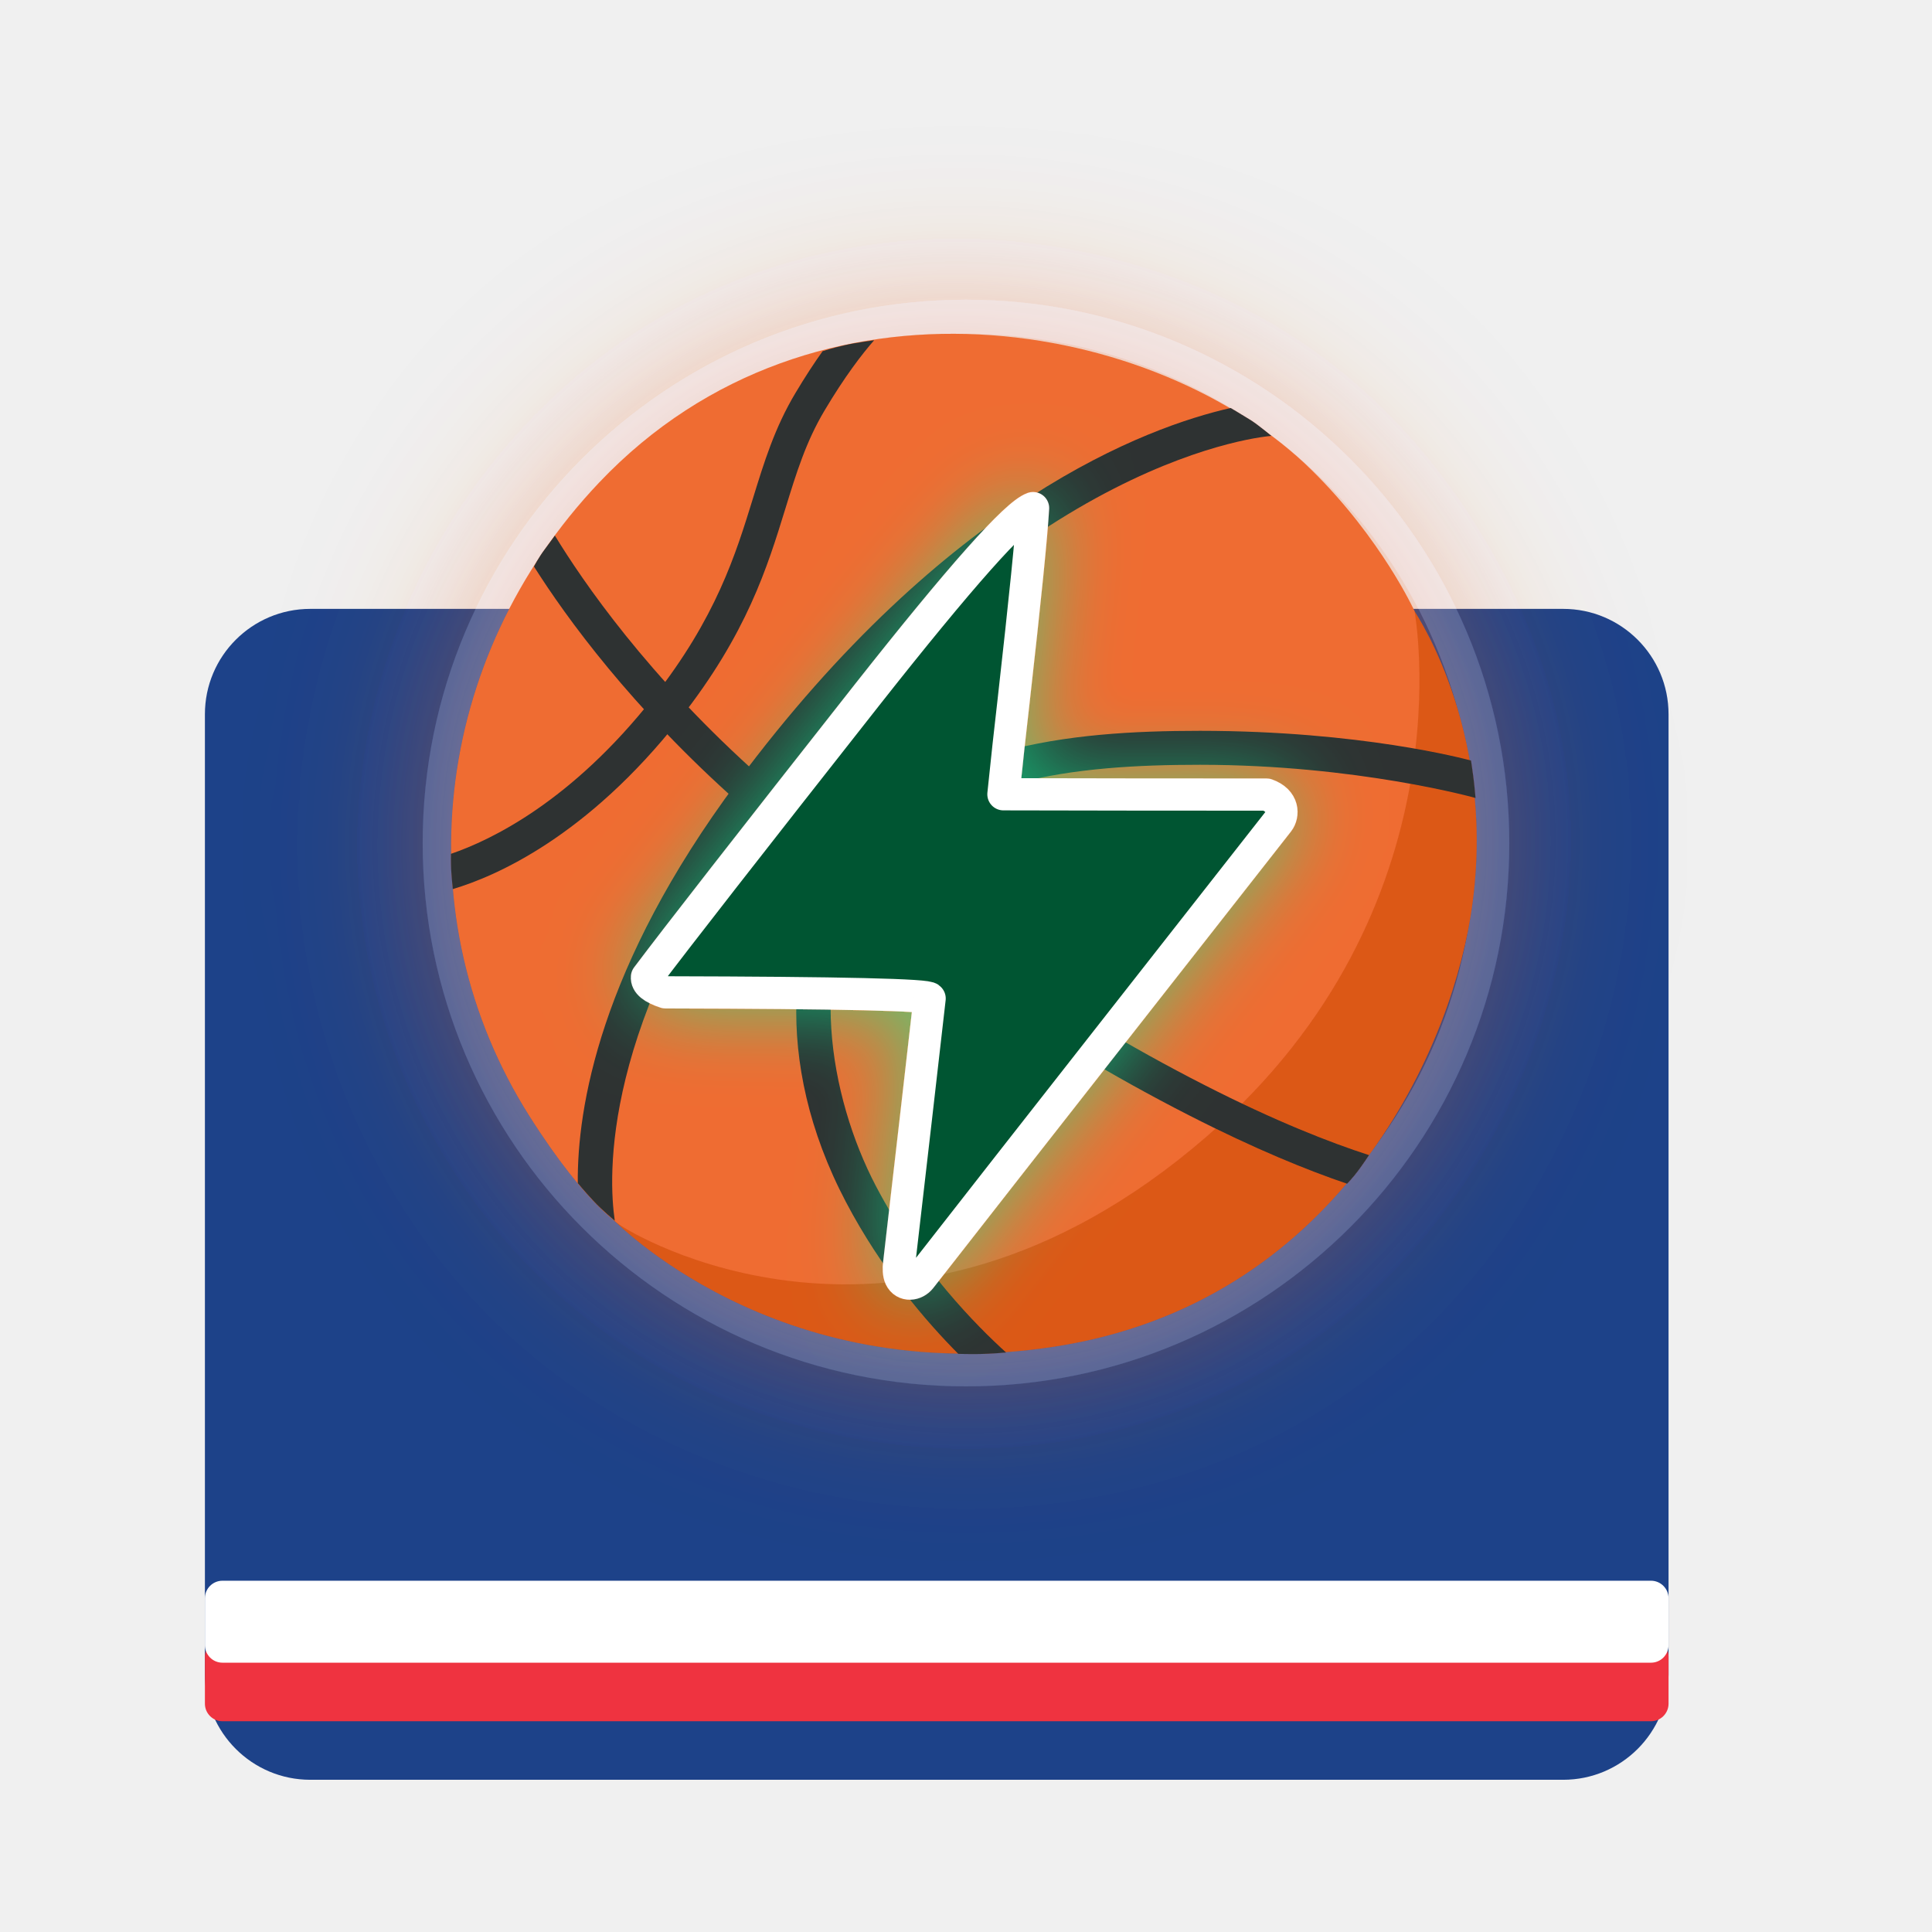
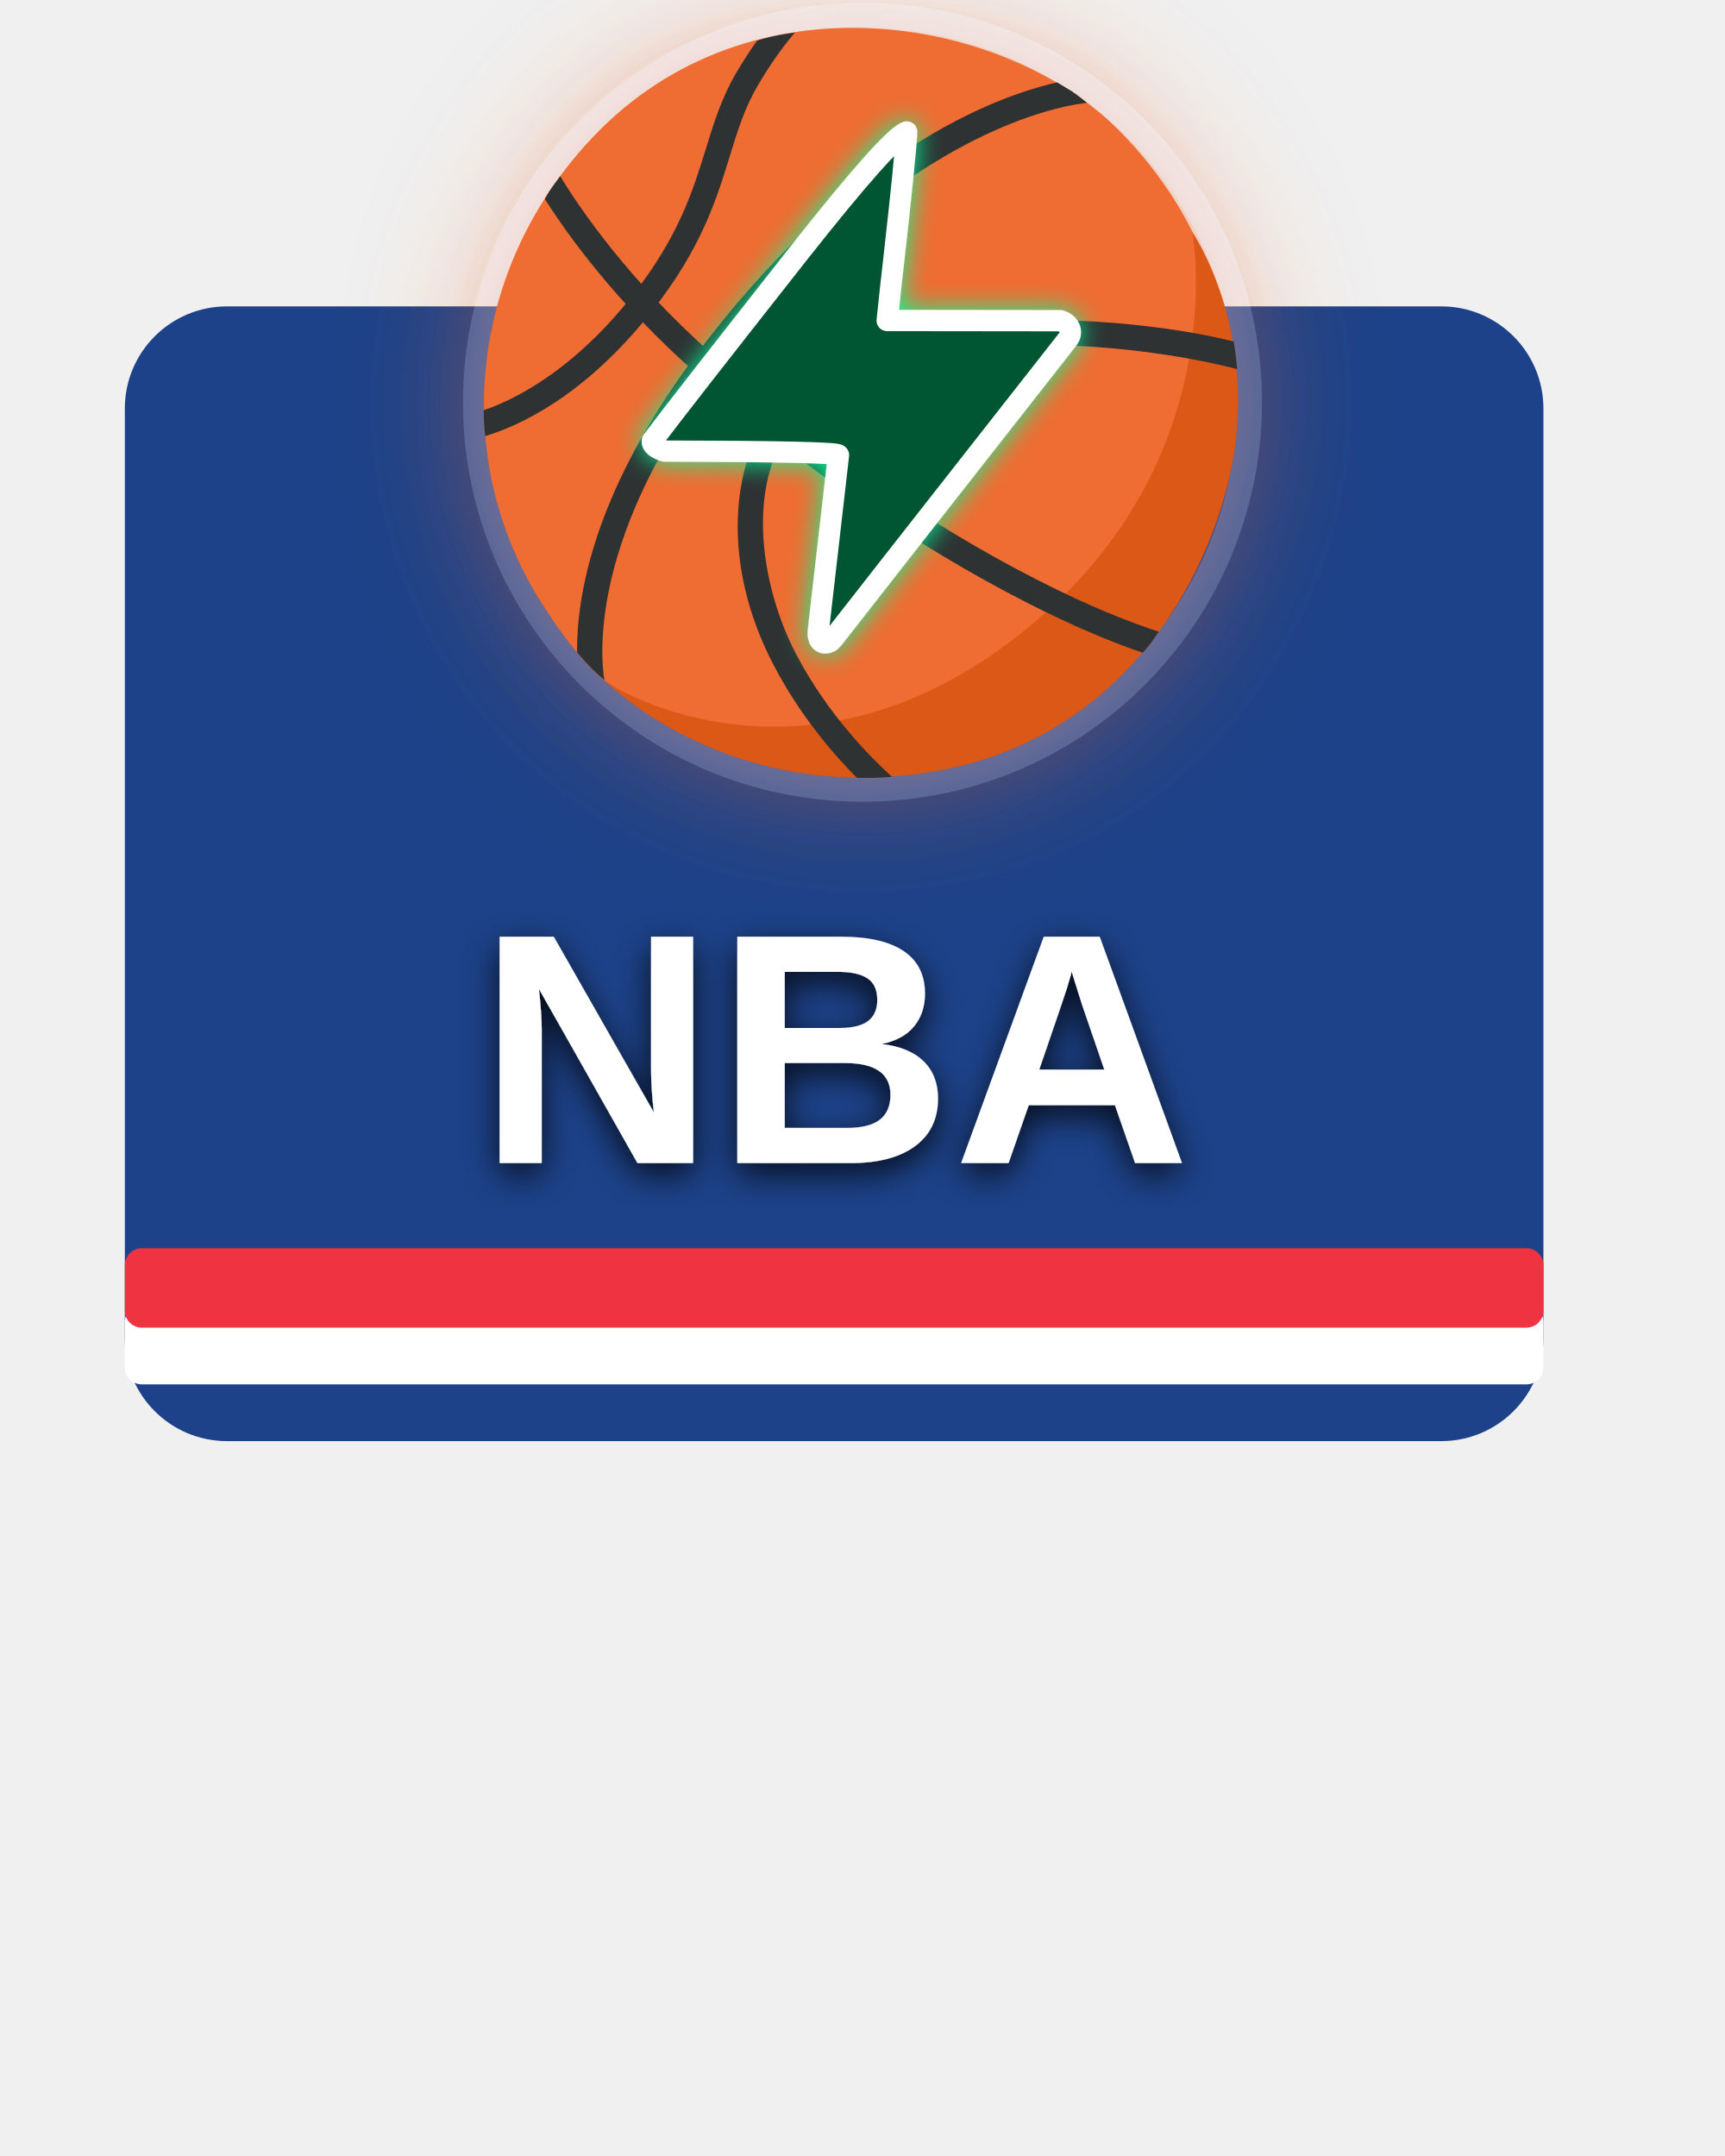
- <svg xmlns="http://www.w3.org/2000/svg" width="200" height="200" viewBox="0 -80 300 330" overflow="visible">
+ <svg xmlns="http://www.w3.org/2000/svg" width="200" height="250" viewBox="0 -30 300 380">
  <defs>
    <filter id="ballGlow" x="-80%" y="-80%" width="260%" height="260%">
      <feDropShadow dx="0" dy="0" stdDeviation="10" flood-color="#ef6c32" flood-opacity="0.5">
        <animate attributeName="stdDeviation" values="8;20;8" dur="1.5s" repeatCount="indefinite" />
-         <animate attributeName="flood-opacity" values="0.4;0.9;0.4" dur="1.5s" repeatCount="indefinite" />
      </feDropShadow>
    </filter>
-     <filter id="boltGlowPulsing" x="-80%" y="-80%" width="260%" height="260%">
+     <filter id="boltGlow" x="-80%" y="-80%" width="260%" height="260%">
      <feDropShadow dx="0" dy="0" stdDeviation="14" flood-color="#00ff9c" flood-opacity="1">
        <animate attributeName="stdDeviation" values="5;25;5" dur="1.5s" repeatCount="indefinite" />
      </feDropShadow>
-       <feDropShadow dx="0" dy="0" stdDeviation="28" flood-color="#00ff9c" flood-opacity="0.6">
-         <animate attributeName="stdDeviation" values="15;50;15" dur="1.5s" repeatCount="indefinite" />
-         <animate attributeName="flood-opacity" values="0.3;0.9;0.3" dur="1.5s" repeatCount="indefinite" />
-       </feDropShadow>
+     </filter>
+     <filter id="textShadow" x="-20%" y="-20%" width="140%" height="140%">
+       <feDropShadow dx="0" dy="2" stdDeviation="3" flood-color="#000000" flood-opacity="0.8" />
    </filter>
  </defs>
  <rect x="20" y="24" width="250" height="200" rx="18" fill="#1D4289" />
-   <rect x="20" y="200" width="250" height="14" rx="3" fill="#EF3340" />
-   <rect x="20" y="190" width="250" height="14" rx="3" fill="#FFFFFF" />
-   <g filter="url(#ballGlow)" transform="translate(150 64) scale(1.45) translate(-64 -64)">
+   <rect x="20" y="200" width="250" height="14" rx="3" fill="#FFFFFF" />
+   <rect x="20" y="190" width="250" height="14" rx="3" fill="#EF3340" />
+   <g filter="url(#ballGlow)" transform="translate(150 64) scale(1.1) translate(-64 -85)">
    <circle cx="64" cy="64" r="62" fill="none" stroke="#ffffff" stroke-opacity="0.14" stroke-width="4" />
    <path d="M22.31 108.22s19.22 20.22 52.19 15.09c32.97-5.12 46.19-34.03 48.91-50.51c3.46-20.99-6.13-35.42-6.64-36.21c-.38-.58-94.46 71.63-94.46 71.63z" fill="#dc5819" />
    <path d="M20.81 21.51C1.06 42.3-2.29 72.67 12.56 96.14c6.91 10.92 11.14 13.14 11.14 13.14S56.01 130 92.32 98.59c31.1-26.9 24.51-61.93 24.51-61.93s-3.88-8.48-12.04-16.53C86.68 2.25 46.2-5.23 20.81 21.51z" fill="#ef6c32" />
    <path d="M99.97 16.04c-.29.02-29.18 2.1-59.74 43.18c-19.3 25.94-18.35 44.25-17.6 49.27c0 0-1.47-1.21-2.51-2.33c-1.04-1.11-1.85-2.1-1.85-2.1c-.08-8.79 2.55-25.45 18.76-47.23C61.7 23.64 85.29 14.99 95.18 12.75c0 0 1.21.71 2.38 1.44c.86.54 2.41 1.85 2.41 1.85z" fill="#2d3130" />
    <path d="M15.57 27.78c3.21 5.27 10.96 16.66 24.38 28.55C56.84 71.31 74.4 83.49 92.12 92.52c8.37 4.27 14.8 6.77 19.35 8.24c0 0-.66 1.01-1.28 1.84c-.62.83-1.3 1.53-1.3 1.53c-4.63-1.57-10.81-4.07-18.6-8.05c-18.02-9.19-35.86-21.56-53-36.76c-12.7-11.26-20.4-21.92-24.18-27.89c0 0 .53-1.05 1.23-1.98s1.23-1.67 1.23-1.67z" fill="#2d3130" />
    <path d="M53.18 4.77c-1.43 1.63-3.47 4.28-5.85 8.29c-2.18 3.66-3.3 7.3-4.6 11.52c-2.13 6.92-4.54 14.76-12.43 24.78C19.34 63.28 8.57 67.93 3.55 69.42c0 0-.14-1.3-.19-2.21c-.05-.91-.03-1.94-.03-1.94c4.77-1.63 14.21-6.19 23.82-18.38c7.43-9.44 9.72-16.9 11.75-23.48c1.32-4.28 2.56-8.32 4.99-12.39c1.15-1.93 2.23-3.58 3.22-4.96c0 0 1.11-.37 2.63-.71c1.18-.28 3.44-.58 3.44-.58z" fill="#2d3130" />
    <path d="M68.72 124.01c-3.35-3.03-10.27-9.95-15.32-19.58c-5.59-10.65-8.21-26.67-.75-36.68c8.52-11.42 24.43-12.97 38.89-12.97h.06c18.41.01 32.26 3.86 32.42 3.91c0 0-.11-1.35-.26-2.5c-.13-.99-.27-1.91-.27-1.91c-.7-.18-12.94-3.49-31.89-3.5h-.06c-15.45 0-32.53 1.74-42.1 14.58c-6.16 8.26-8.42 24.12.42 40.93c4.16 7.92 9.4 14.03 13.23 17.88c0 0 1.12.04 2.55.02c1.41-.02 3.08-.18 3.08-.18z" fill="#2d3130" />
  </g>
-   <g filter="url(#boltGlowPulsing)" transform="translate(150 92) scale(0.25) translate(-512 -590)">
-     <path fill="#035531" stroke="#ffffff" stroke-width="22" stroke-linejoin="round" d="       M 537.56 444.67       Q 617.34 444.87 717.35 444.88       C 729.31 449.11 728.91 458.82 725.35 463.36       C 648.18 561.91 556.92 677.88 480.98 775.23       C 477.36 779.87 469.98 780.84 467.12 774.79       C 465.99 772.40 465.89 768.32 466.31 765.40       Q 478.98 656.06 487.15 584.19       Q 487.33 580.40 306.71 580.00       Q 293.45 575.68 294.03 569.55       Q 324.33 529.26 444.34 376.83       Q 540.12 255.37 557.82 249.16       Q 556.28 276.65 544.53 380.90       Q 541.13 410.01 537.56 444.67 Z" />
+   <g filter="url(#boltGlow)" transform="translate(150 92) scale(0.17) translate(-512 -830)">
+     <path fill="#035531" stroke="#ffffff" stroke-width="22" stroke-linejoin="round" d="M 537.56 444.67 Q 617.34 444.87 717.35 444.88 C 729.31 449.11 728.91 458.82 725.35 463.36 C 648.18 561.91 556.92 677.88 480.98 775.23 C 477.36 779.87 469.98 780.84 467.12 774.79 C 465.99 772.40 465.89 768.32 466.31 765.40 Q 478.98 656.06 487.15 584.19 Q 487.33 580.40 306.71 580.00 Q 293.45 575.68 294.03 569.55 Q 324.33 529.26 444.34 376.83 Q 540.12 255.37 557.82 249.16 Q 556.28 276.65 544.53 380.90 Q 541.13 410.01 537.56 444.67 Z" />
  </g>
+   <text x="145" y="175" font-family="Arial, sans-serif" font-size="58" font-weight="900" text-anchor="middle" fill="#FFFFFF" filter="url(#textShadow)">NBA</text>
</svg>
